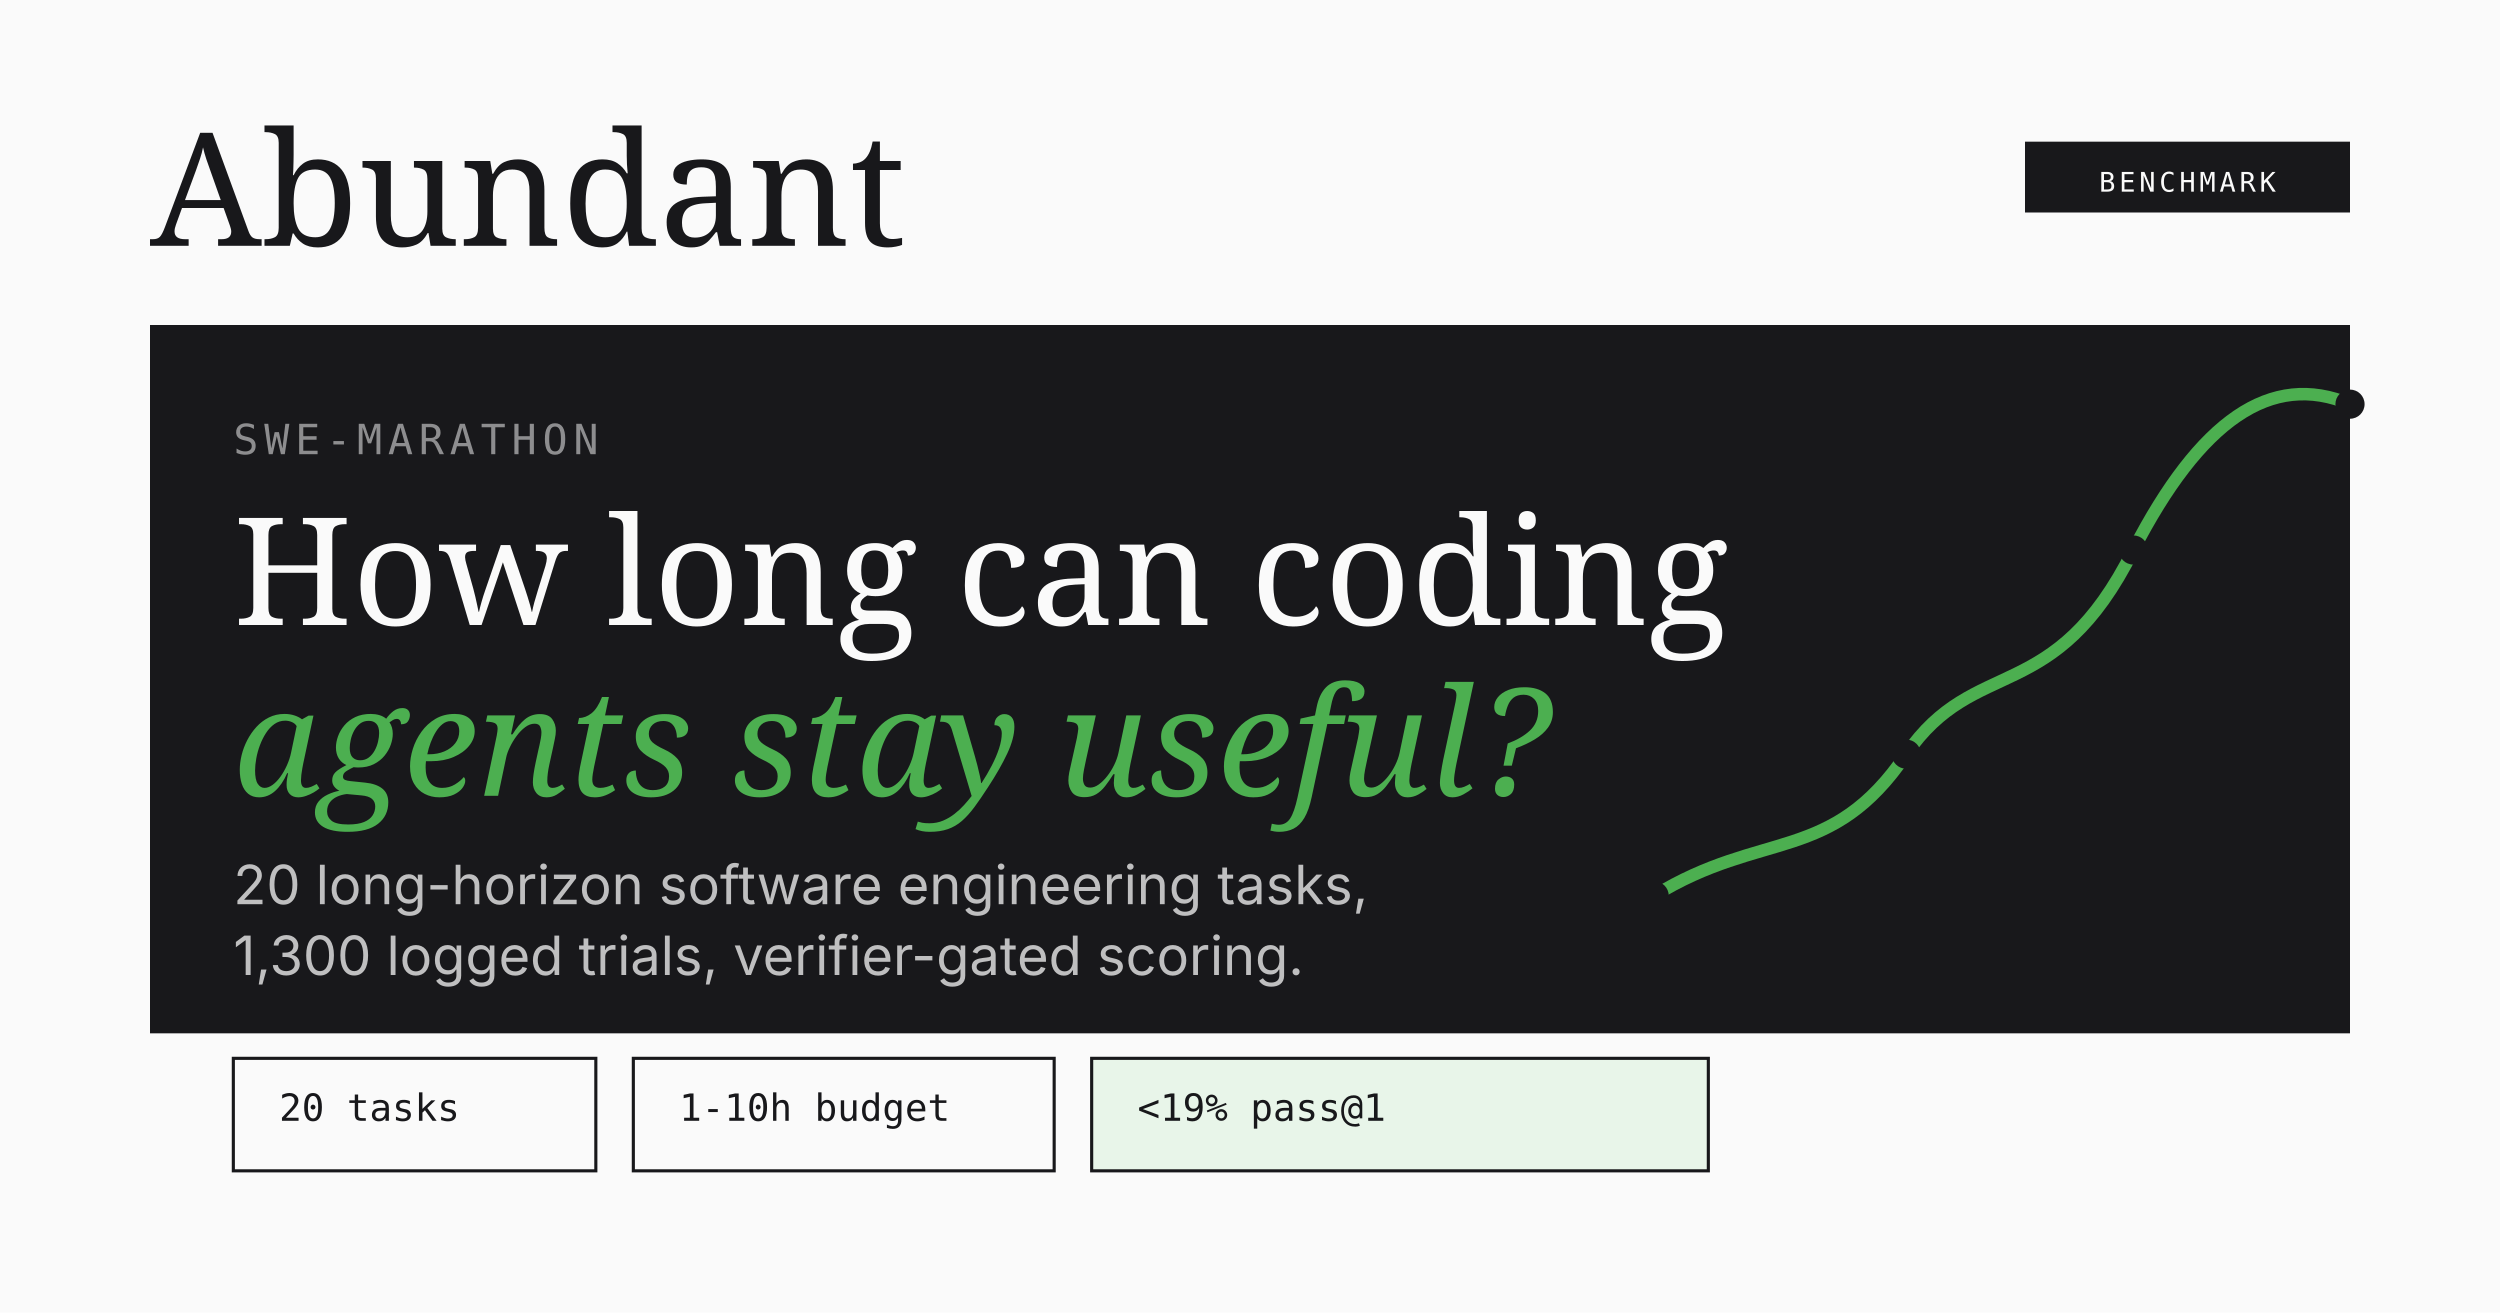
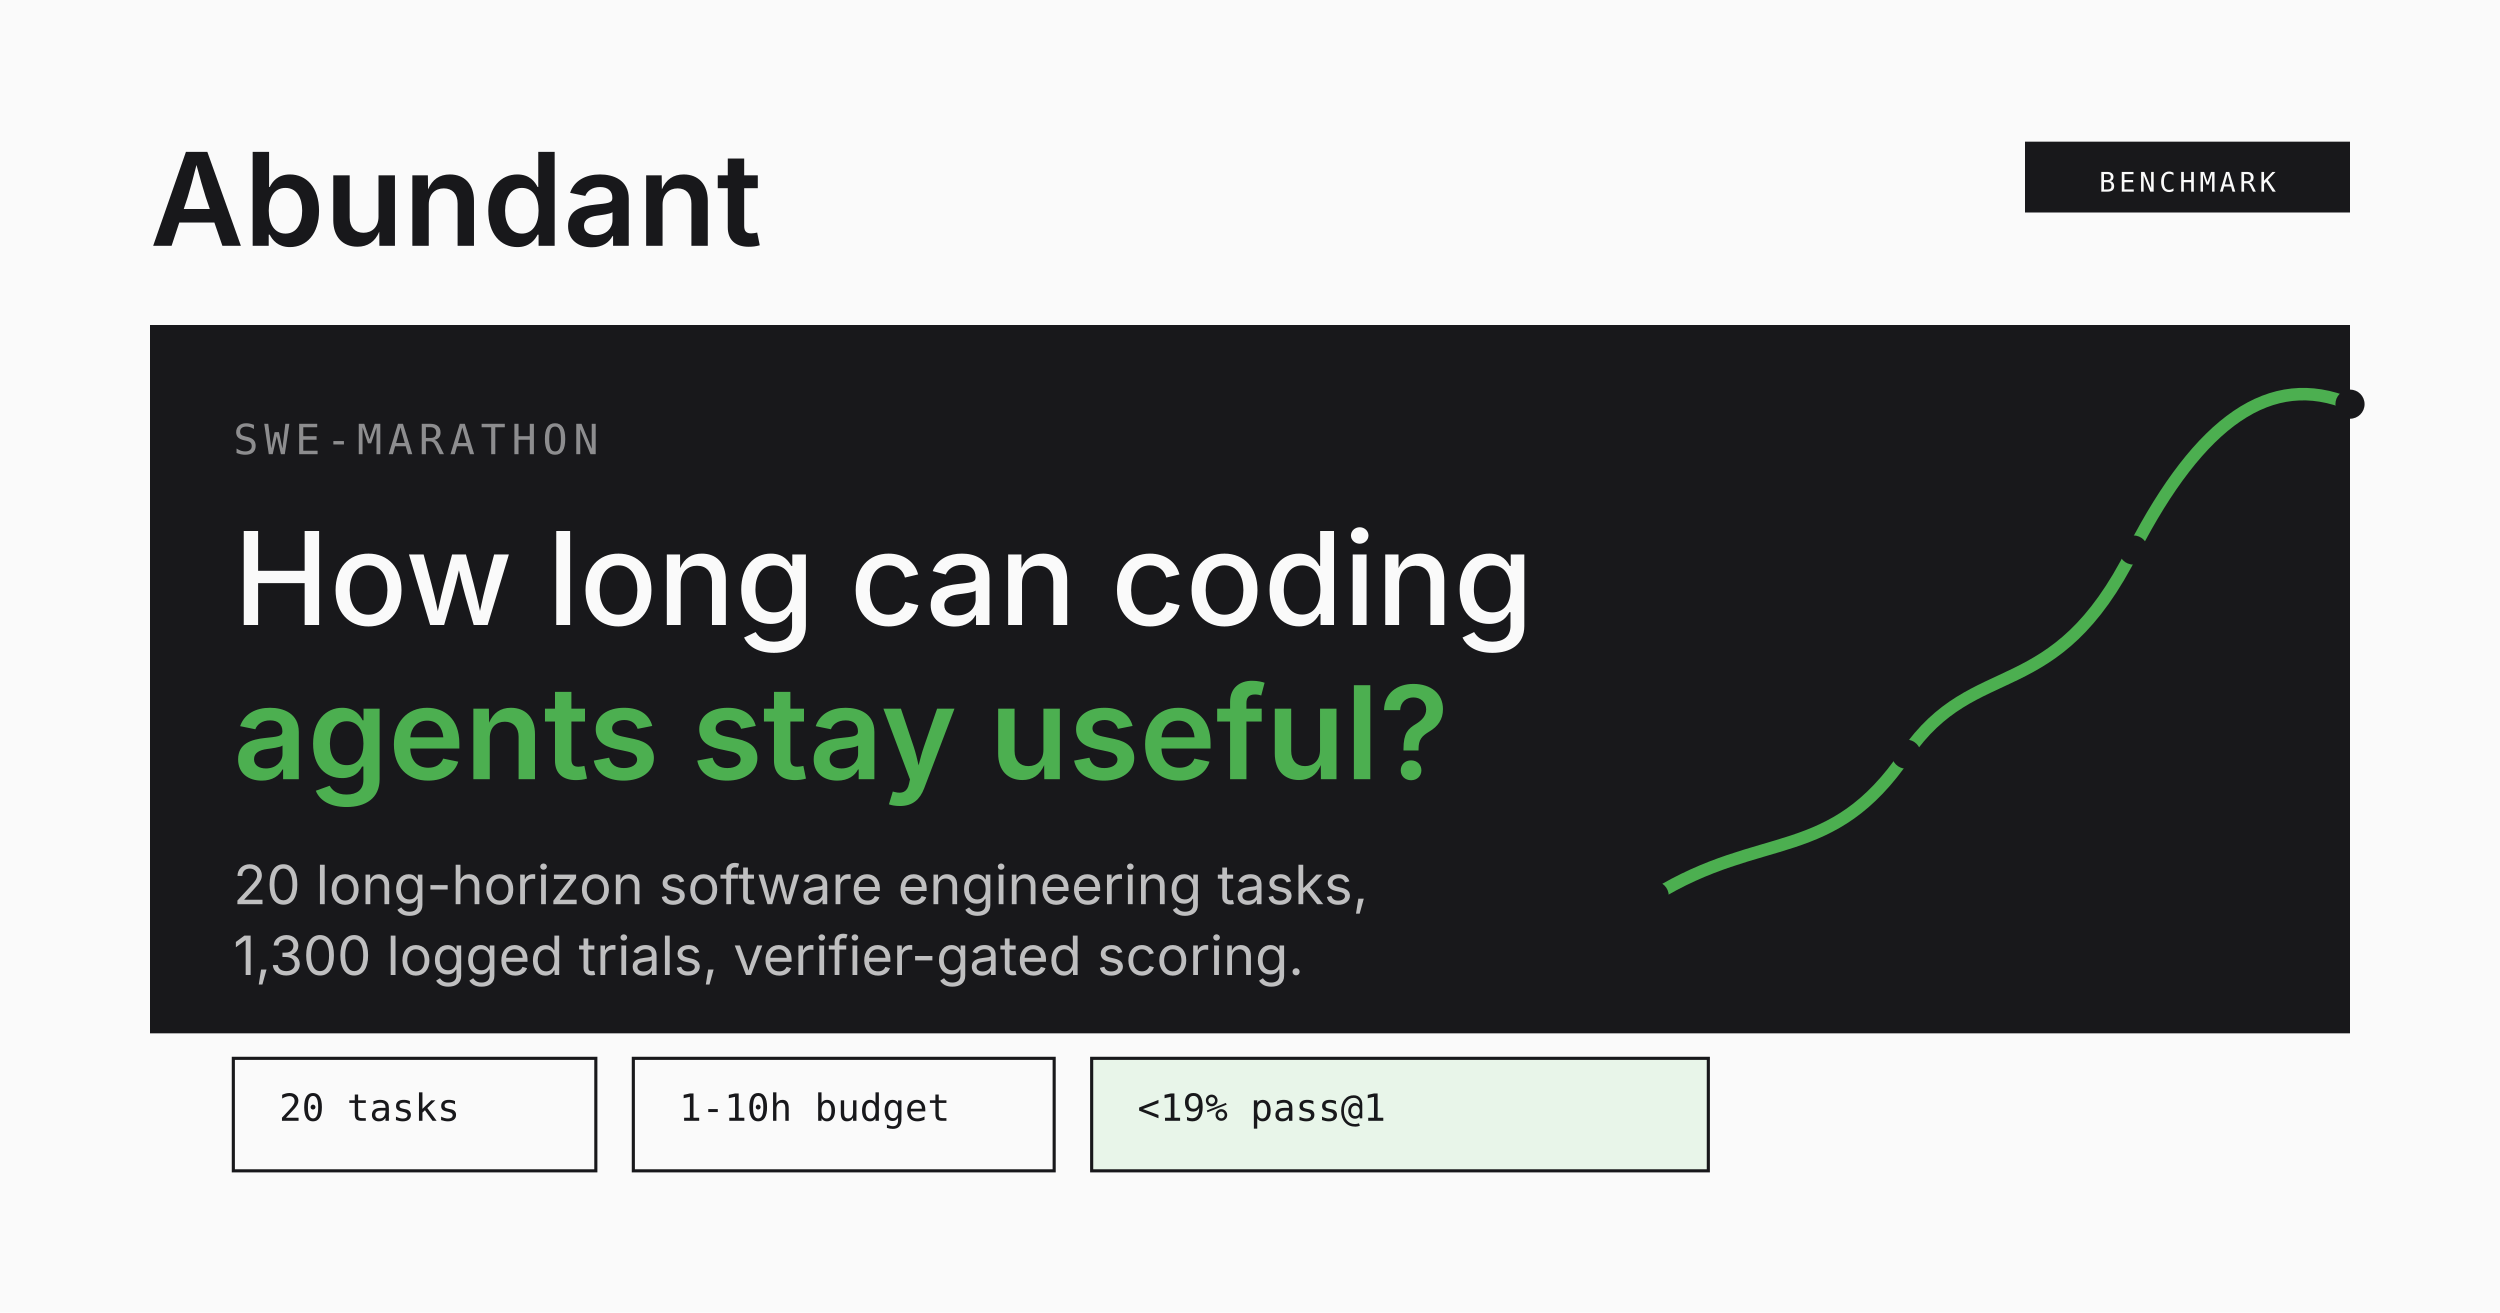
<svg xmlns="http://www.w3.org/2000/svg" width="1200" height="630" viewBox="0 0 1200 630">
  <rect width="1200" height="630" fill="#FAFAFA" />
-   <text x="72" y="118" fill="#18181B" font-family="Newsreader, Georgia, serif" font-size="76">Abundant</text>
+   <text x="72" y="118" fill="#18181B" font-family="Inter, -apple-system, BlinkMacSystemFont, sans-serif" font-size="62" font-weight="600">Abundant</text>
  <rect x="972" y="68" width="156" height="34" fill="#18181B" />
  <text x="1050" y="92" fill="#FAFAFA" font-family="JetBrains Mono, ui-monospace, monospace" font-size="13" text-anchor="middle" letter-spacing="1.8">BENCHMARK</text>
  <rect x="72" y="156" width="1056" height="340" fill="#18181B" />
  <text x="112" y="218" fill="#FAFAFA" opacity="0.52" font-family="JetBrains Mono, ui-monospace, monospace" font-size="20" letter-spacing="2.8">SWE-MARATHON</text>
-   <text x="112" y="300" fill="#FAFAFA" font-family="Newsreader, Georgia, serif" font-size="72">How long can coding</text>
-   <text x="112" y="382" fill="#4CAF50" font-family="Newsreader, Georgia, serif" font-size="72" font-style="italic">agents stay useful?</text>
+   <text x="112" y="300" fill="#FAFAFA" font-family="Inter, -apple-system, BlinkMacSystemFont, sans-serif" font-size="62" font-weight="500">How long can coding</text>
+   <text x="112" y="374" fill="#4CAF50" font-family="Inter, -apple-system, BlinkMacSystemFont, sans-serif" font-size="62" font-weight="600">agents stay useful?</text>
  <text x="112" y="434" fill="#FAFAFA" opacity="0.74" font-family="Inter, -apple-system, BlinkMacSystemFont, sans-serif" font-size="26">20 long-horizon software engineering tasks,</text>
  <text x="112" y="468" fill="#FAFAFA" opacity="0.74" font-family="Inter, -apple-system, BlinkMacSystemFont, sans-serif" font-size="26">1,300 logged trials, verifier-gated scoring.</text>
  <g transform="translate(112 532)" font-family="JetBrains Mono, ui-monospace, monospace" font-size="18">
    <rect x="0" y="-24" width="174" height="54" fill="#FAFAFA" stroke="#18181B" stroke-width="1.5" />
    <text x="22" y="6" fill="#18181B">20 tasks</text>
    <rect x="192" y="-24" width="202" height="54" fill="#FAFAFA" stroke="#18181B" stroke-width="1.5" />
    <text x="214" y="6" fill="#18181B">1-10h budget</text>
    <rect x="412" y="-24" width="296" height="54" fill="#E8F5E9" stroke="#18181B" stroke-width="1.5" />
    <text x="434" y="6" fill="#18181B">&lt;19% pass@1</text>
  </g>
  <path d="M794 430 C846 398 879 415 915 362 C948 314 986 340 1024 264 C1056 202 1090 178 1128 194" fill="none" stroke="#4CAF50" stroke-width="6" />
  <g fill="#18181B">
    <circle cx="794" cy="430" r="7" />
    <circle cx="915" cy="362" r="7" />
    <circle cx="1024" cy="264" r="7" />
    <circle cx="1128" cy="194" r="7" />
  </g>
</svg>
